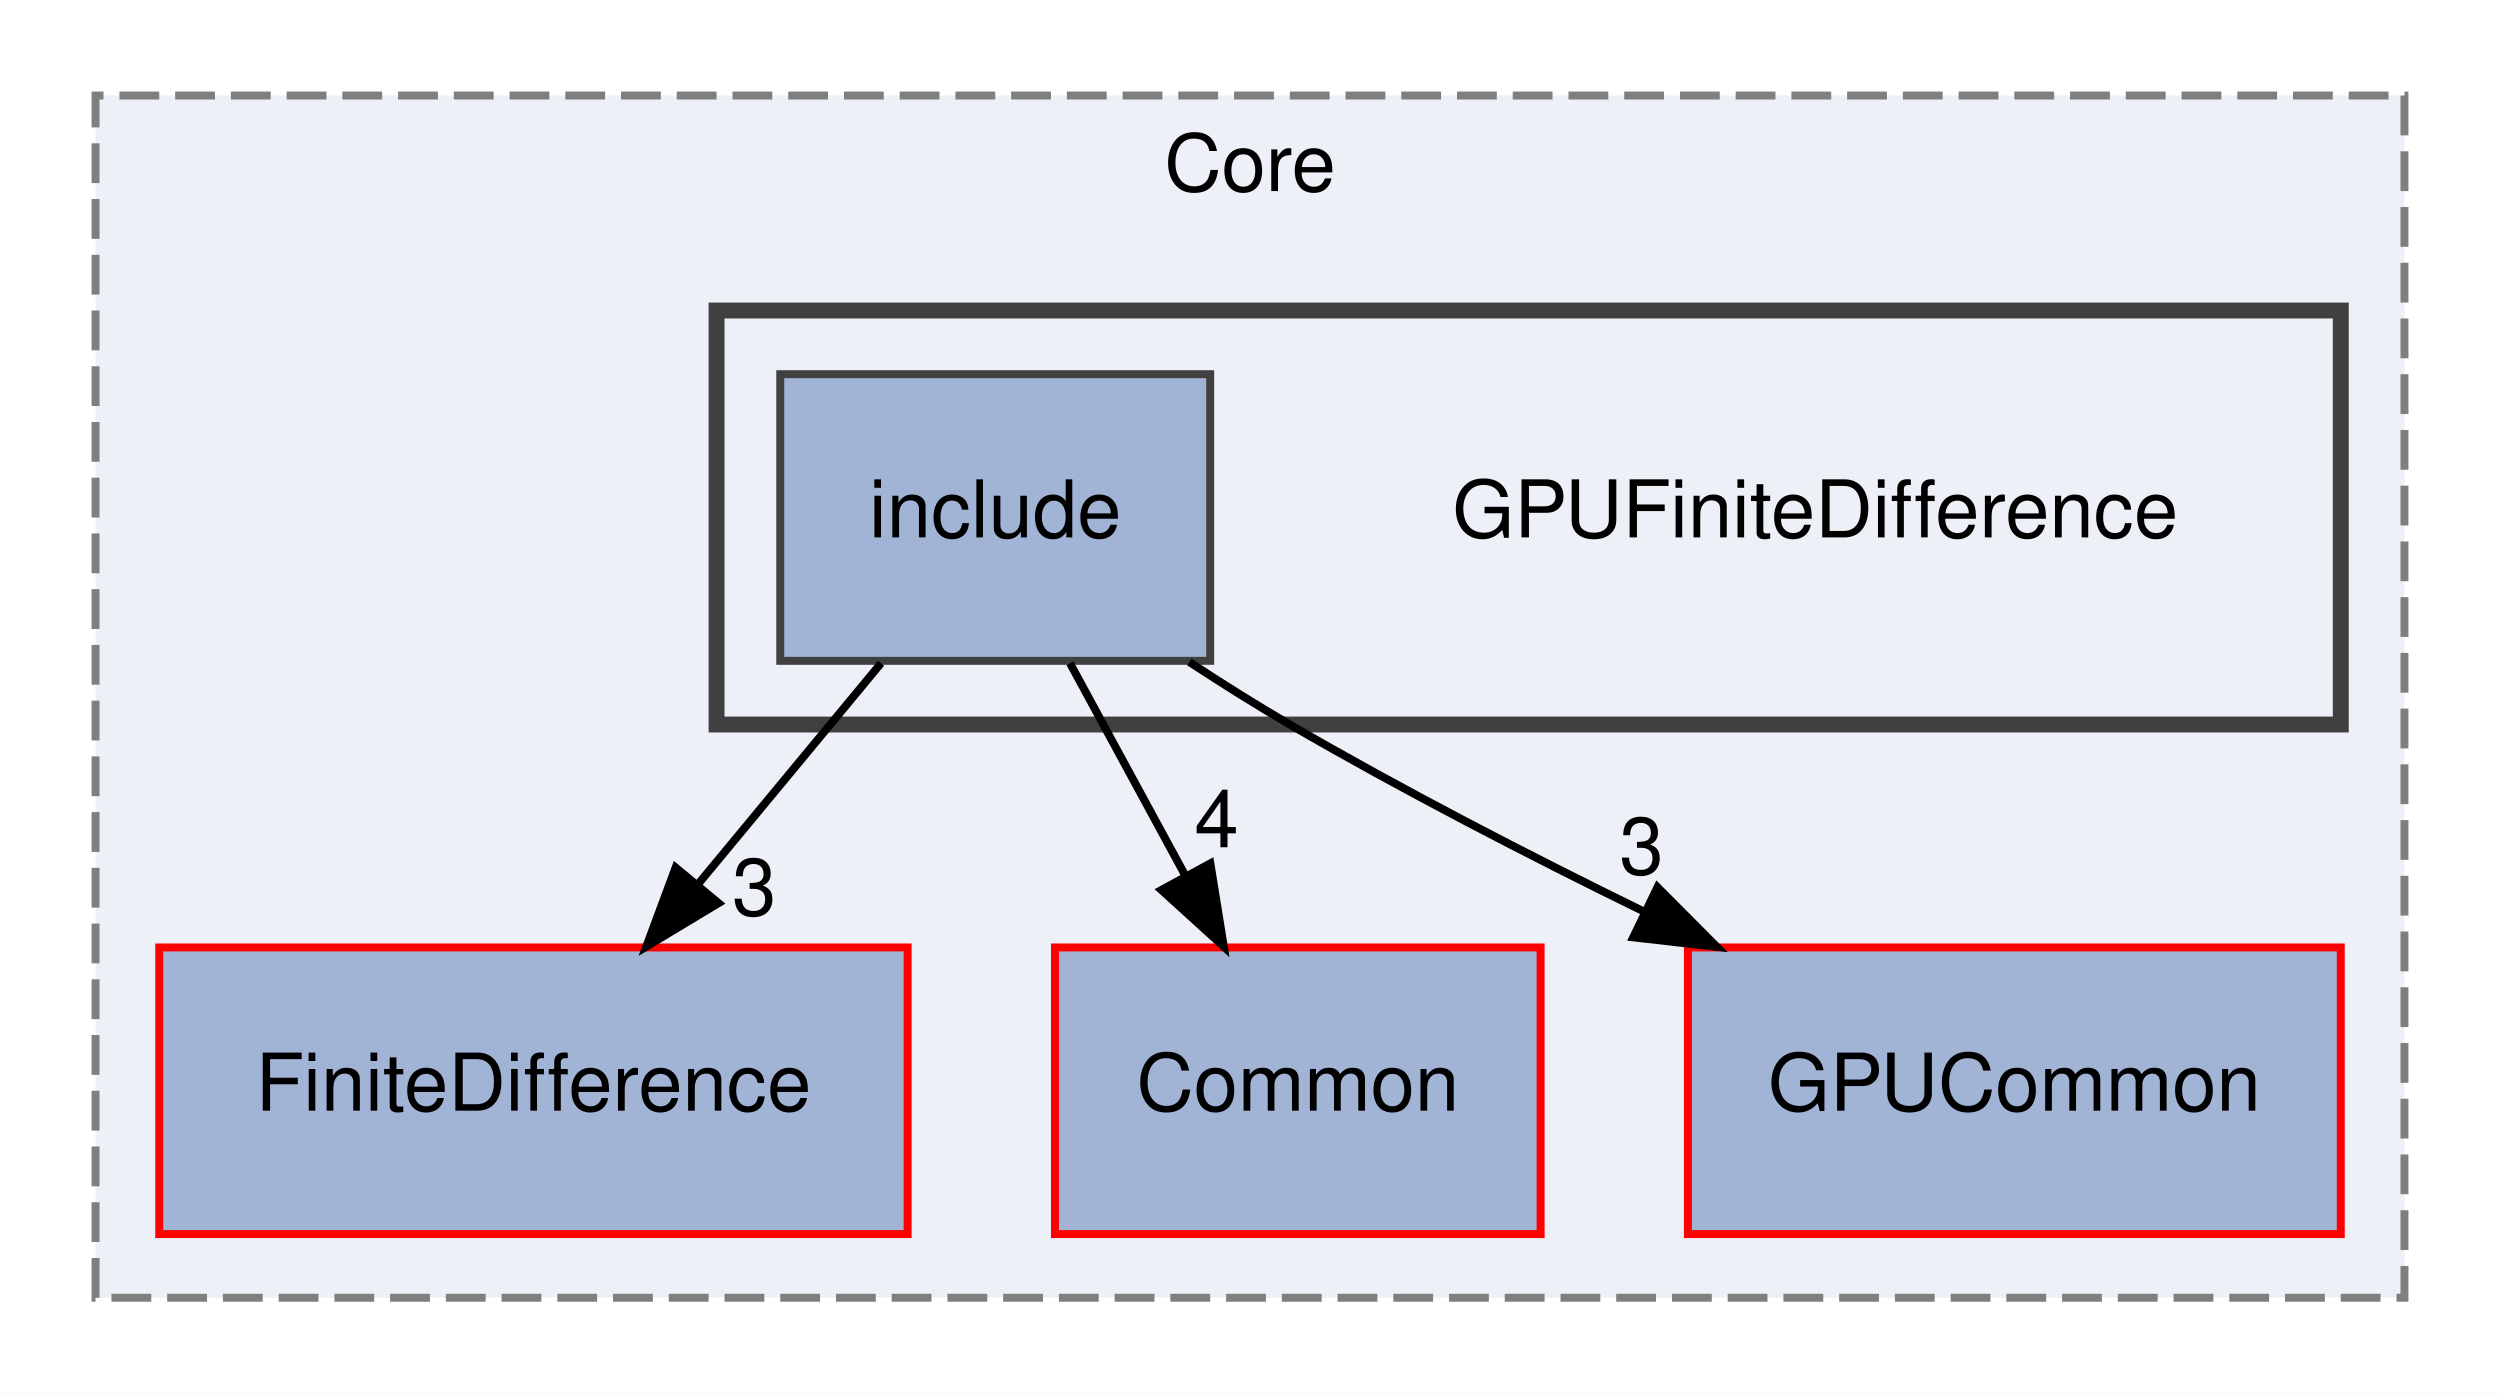
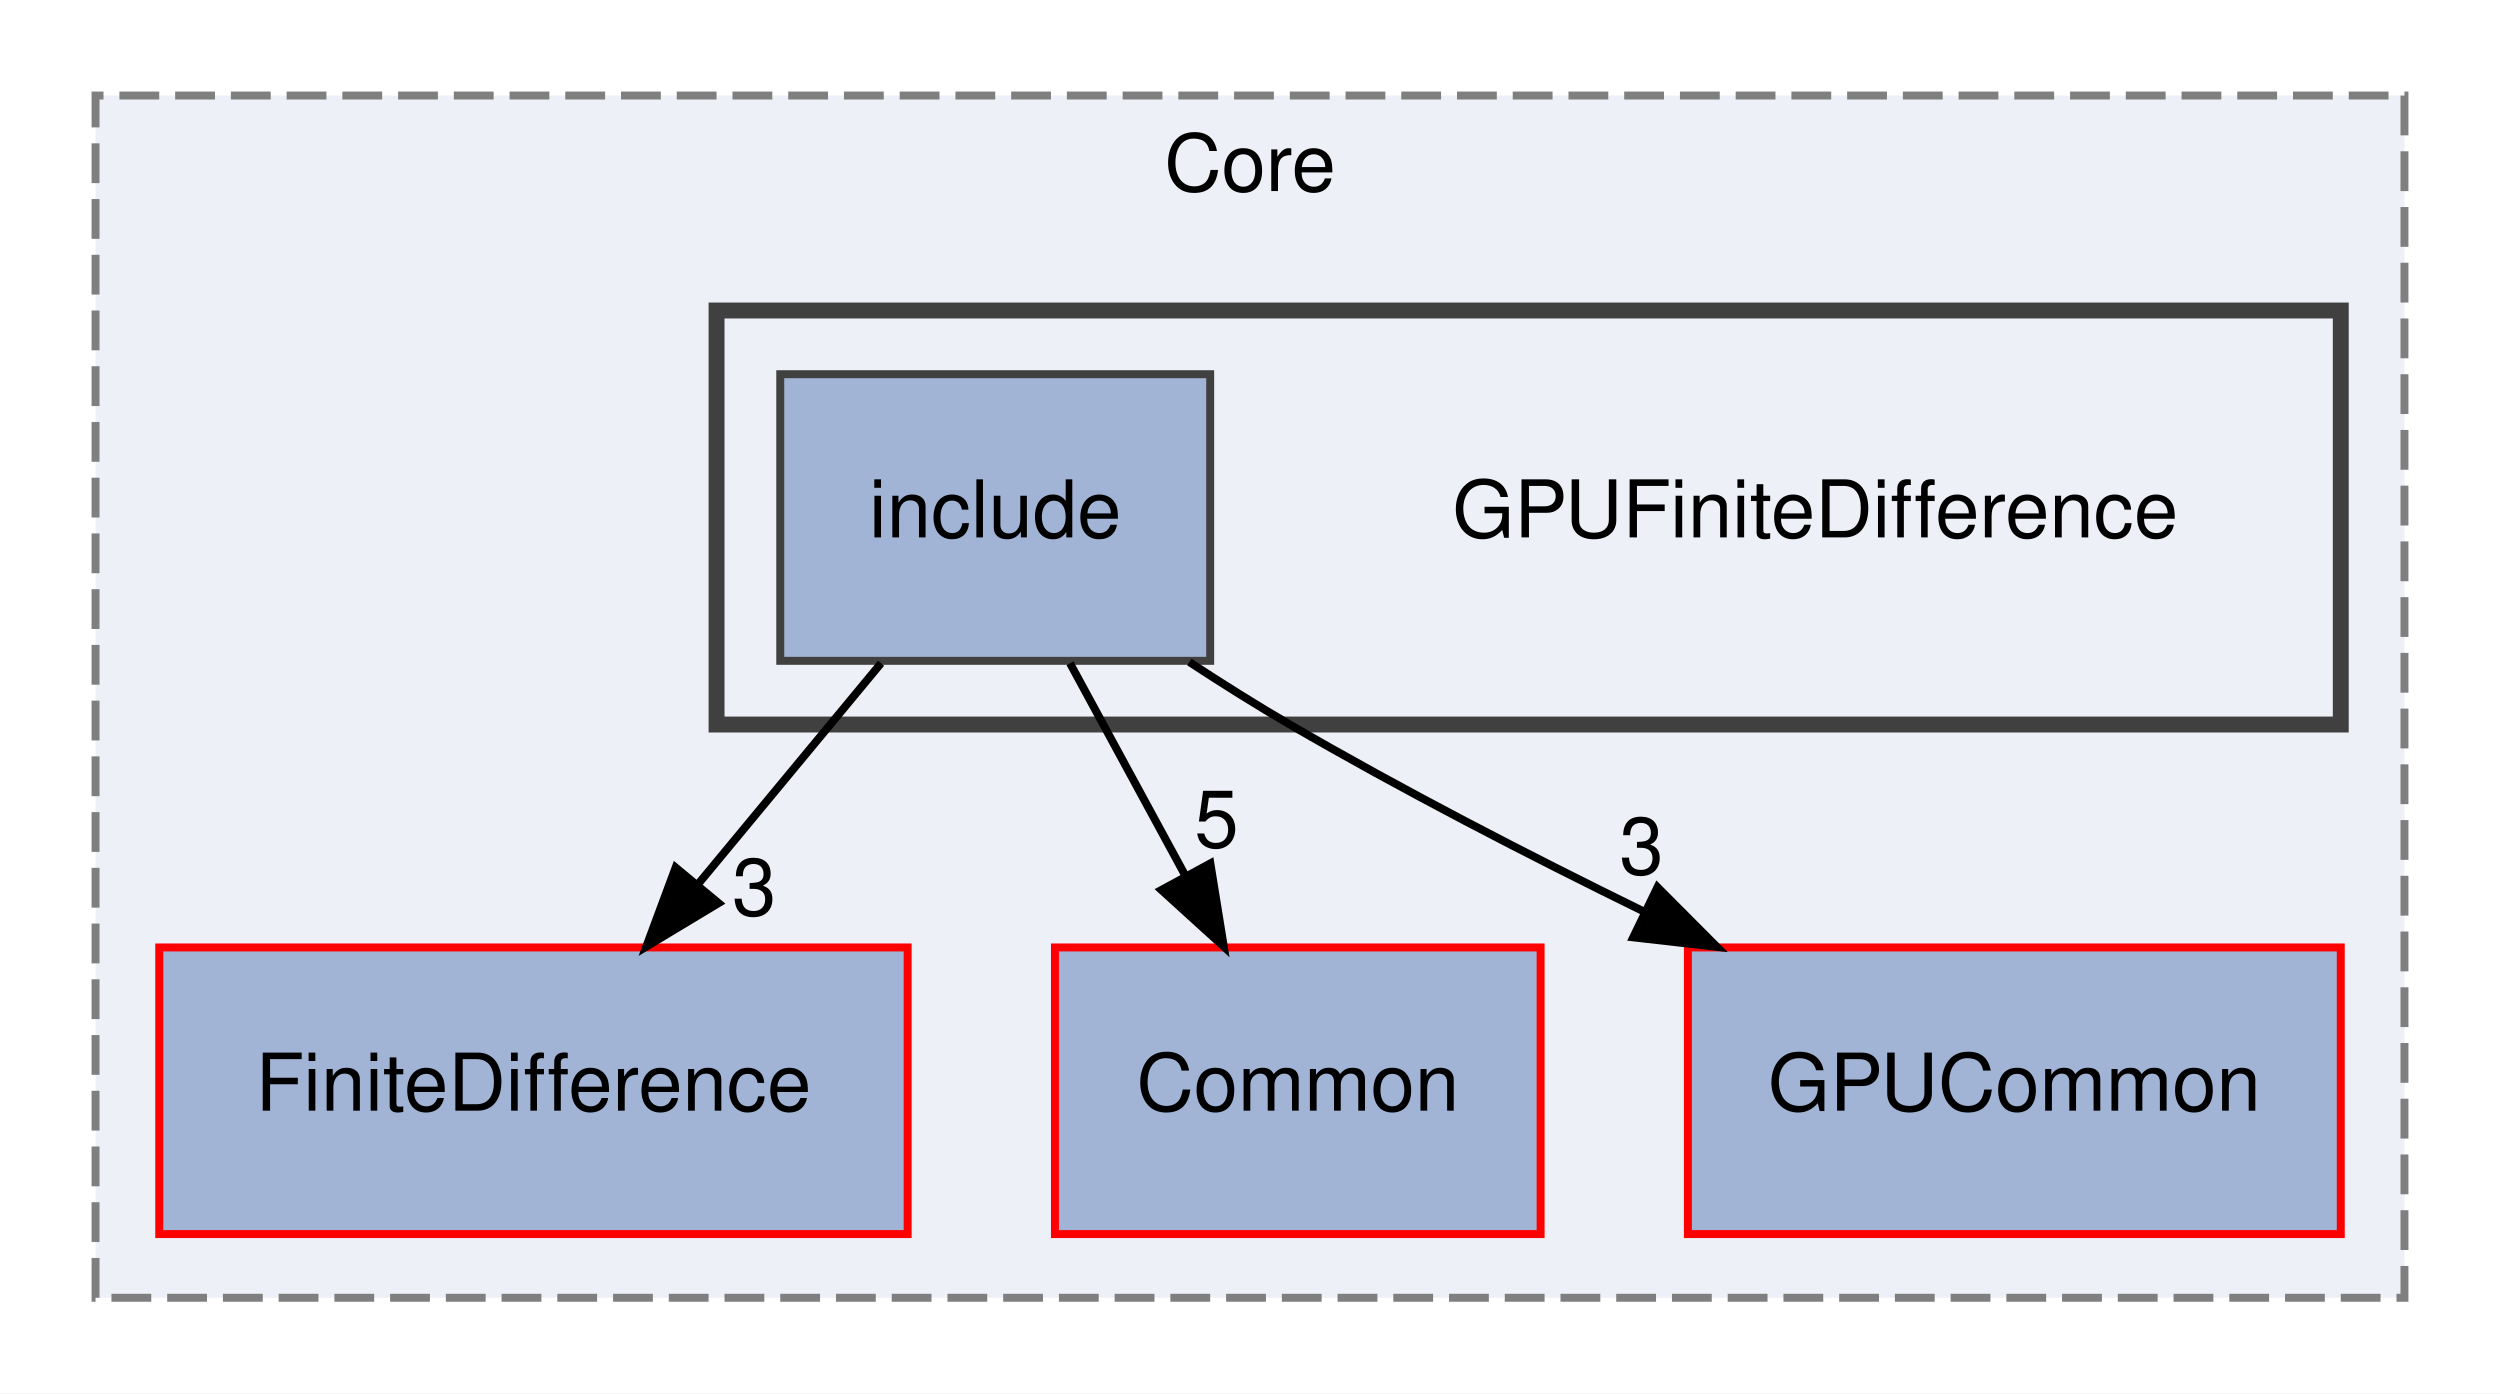
<svg xmlns="http://www.w3.org/2000/svg" xmlns:xlink="http://www.w3.org/1999/xlink" width="314pt" height="175pt" viewBox="0.00 0.00 314.00 175.00">
  <g id="graph0" class="graph" transform="scale(1 1) rotate(0) translate(4 171)">
    <polygon fill="white" stroke="transparent" points="-4,4 -4,-171 310,-171 310,4 -4,4" />
    <g id="clust1" class="cluster">
      <g id="a_clust1">
        <a xlink:href="dir_cac7f9cecb9aa42a0bd05452dddd8a21.html" target="_top" xlink:title="Core">
          <polygon fill="#edf0f7" stroke="#7f7f7f" stroke-dasharray="5,2" points="8,-8 8,-159 298,-159 298,-8 8,-8" />
          <text text-anchor="middle" x="153" y="-147" font-family="Helvetica,sans-Serif" font-size="10.00">Core</text>
        </a>
      </g>
    </g>
    <g id="clust2" class="cluster">
      <g id="a_clust2">
        <a xlink:href="dir_bd1f0f20dd49910fd3401f3a7f20f699.html" target="_top">
          <polygon fill="#edf0f7" stroke="#404040" stroke-width="2" points="86,-80 86,-132 290,-132 290,-80 86,-80" />
        </a>
      </g>
    </g>
    <g id="node1" class="node">
      <g id="a_node1">
        <a xlink:href="dir_f01494f6e3d4d50aecc6eeecc172cb41.html" target="_top" xlink:title="FiniteDifference">
          <polygon fill="#a2b4d6" stroke="red" points="110,-52 16,-52 16,-16 110,-16 110,-52" />
          <text text-anchor="middle" x="63" y="-31.5" font-family="Helvetica,sans-Serif" font-size="10.00">FiniteDifference</text>
        </a>
      </g>
    </g>
    <g id="node2" class="node">
      <g id="a_node2">
        <a xlink:href="dir_d38764bbd2ed2fce86b6f67aad6c8758.html" target="_top" xlink:title="Common">
          <polygon fill="#a2b4d6" stroke="red" points="189.5,-52 128.5,-52 128.5,-16 189.5,-16 189.5,-52" />
          <text text-anchor="middle" x="159" y="-31.5" font-family="Helvetica,sans-Serif" font-size="10.00">Common</text>
        </a>
      </g>
    </g>
    <g id="node3" class="node">
      <g id="a_node3">
        <a xlink:href="dir_c33cbe94a8640e6fa88468267199b2f3.html" target="_top" xlink:title="GPUCommon">
          <polygon fill="#a2b4d6" stroke="red" points="290,-52 208,-52 208,-16 290,-16 290,-52" />
          <text text-anchor="middle" x="249" y="-31.5" font-family="Helvetica,sans-Serif" font-size="10.00">GPUCommon</text>
        </a>
      </g>
    </g>
    <g id="node4" class="node">
      <text text-anchor="middle" x="224" y="-103.5" font-family="Helvetica,sans-Serif" font-size="10.00">GPUFiniteDifference</text>
    </g>
    <g id="node5" class="node">
      <g id="a_node5">
        <a xlink:href="dir_59099ad41e2b22376b491057559decd2.html" target="_top" xlink:title="include">
          <polygon fill="#a2b4d6" stroke="#404040" points="148,-124 94,-124 94,-88 148,-88 148,-124" />
          <text text-anchor="middle" x="121" y="-103.5" font-family="Helvetica,sans-Serif" font-size="10.00">include</text>
        </a>
      </g>
    </g>
    <g id="edge3" class="edge">
      <path fill="none" stroke="black" d="M106.66,-87.7C99.71,-79.3 91.23,-69.07 83.6,-59.86" />
      <polygon fill="black" stroke="black" points="86.25,-57.57 77.17,-52.1 80.86,-62.04 86.25,-57.57" />
      <g id="a_edge3-headlabel">
        <a xlink:href="dir_000065_000032.html" target="_top" xlink:title="3">
          <text text-anchor="middle" x="90.73" y="-56.03" font-family="Helvetica,sans-Serif" font-size="10.00">3</text>
        </a>
      </g>
    </g>
    <g id="edge2" class="edge">
      <path fill="none" stroke="black" d="M130.39,-87.7C134.76,-79.64 140.06,-69.89 144.9,-60.98" />
      <polygon fill="black" stroke="black" points="148.02,-62.56 149.71,-52.1 141.87,-59.22 148.02,-62.56" />
      <g id="a_edge2-headlabel">
-         <a xlink:href="dir_000065_000010.html" target="_top" xlink:title="4">
-           <text text-anchor="middle" x="148.8" y="-64.58" font-family="Helvetica,sans-Serif" font-size="10.00">4</text>
+         <a xlink:href="dir_000065_000010.html" target="_top" xlink:title="5">
+           <text text-anchor="middle" x="148.8" y="-64.58" font-family="Helvetica,sans-Serif" font-size="10.00">5</text>
        </a>
      </g>
    </g>
    <g id="edge1" class="edge">
      <path fill="none" stroke="black" d="M145.38,-87.85C149.53,-85.13 153.84,-82.42 158,-80 172.12,-71.79 187.95,-63.62 202.39,-56.55" />
      <polygon fill="black" stroke="black" points="204.18,-59.57 211.65,-52.07 201.13,-53.27 204.18,-59.57" />
      <g id="a_edge1-headlabel">
        <a xlink:href="dir_000065_000037.html" target="_top" xlink:title="3">
          <text text-anchor="middle" x="202.18" y="-61.19" font-family="Helvetica,sans-Serif" font-size="10.00">3</text>
        </a>
      </g>
    </g>
  </g>
</svg>
